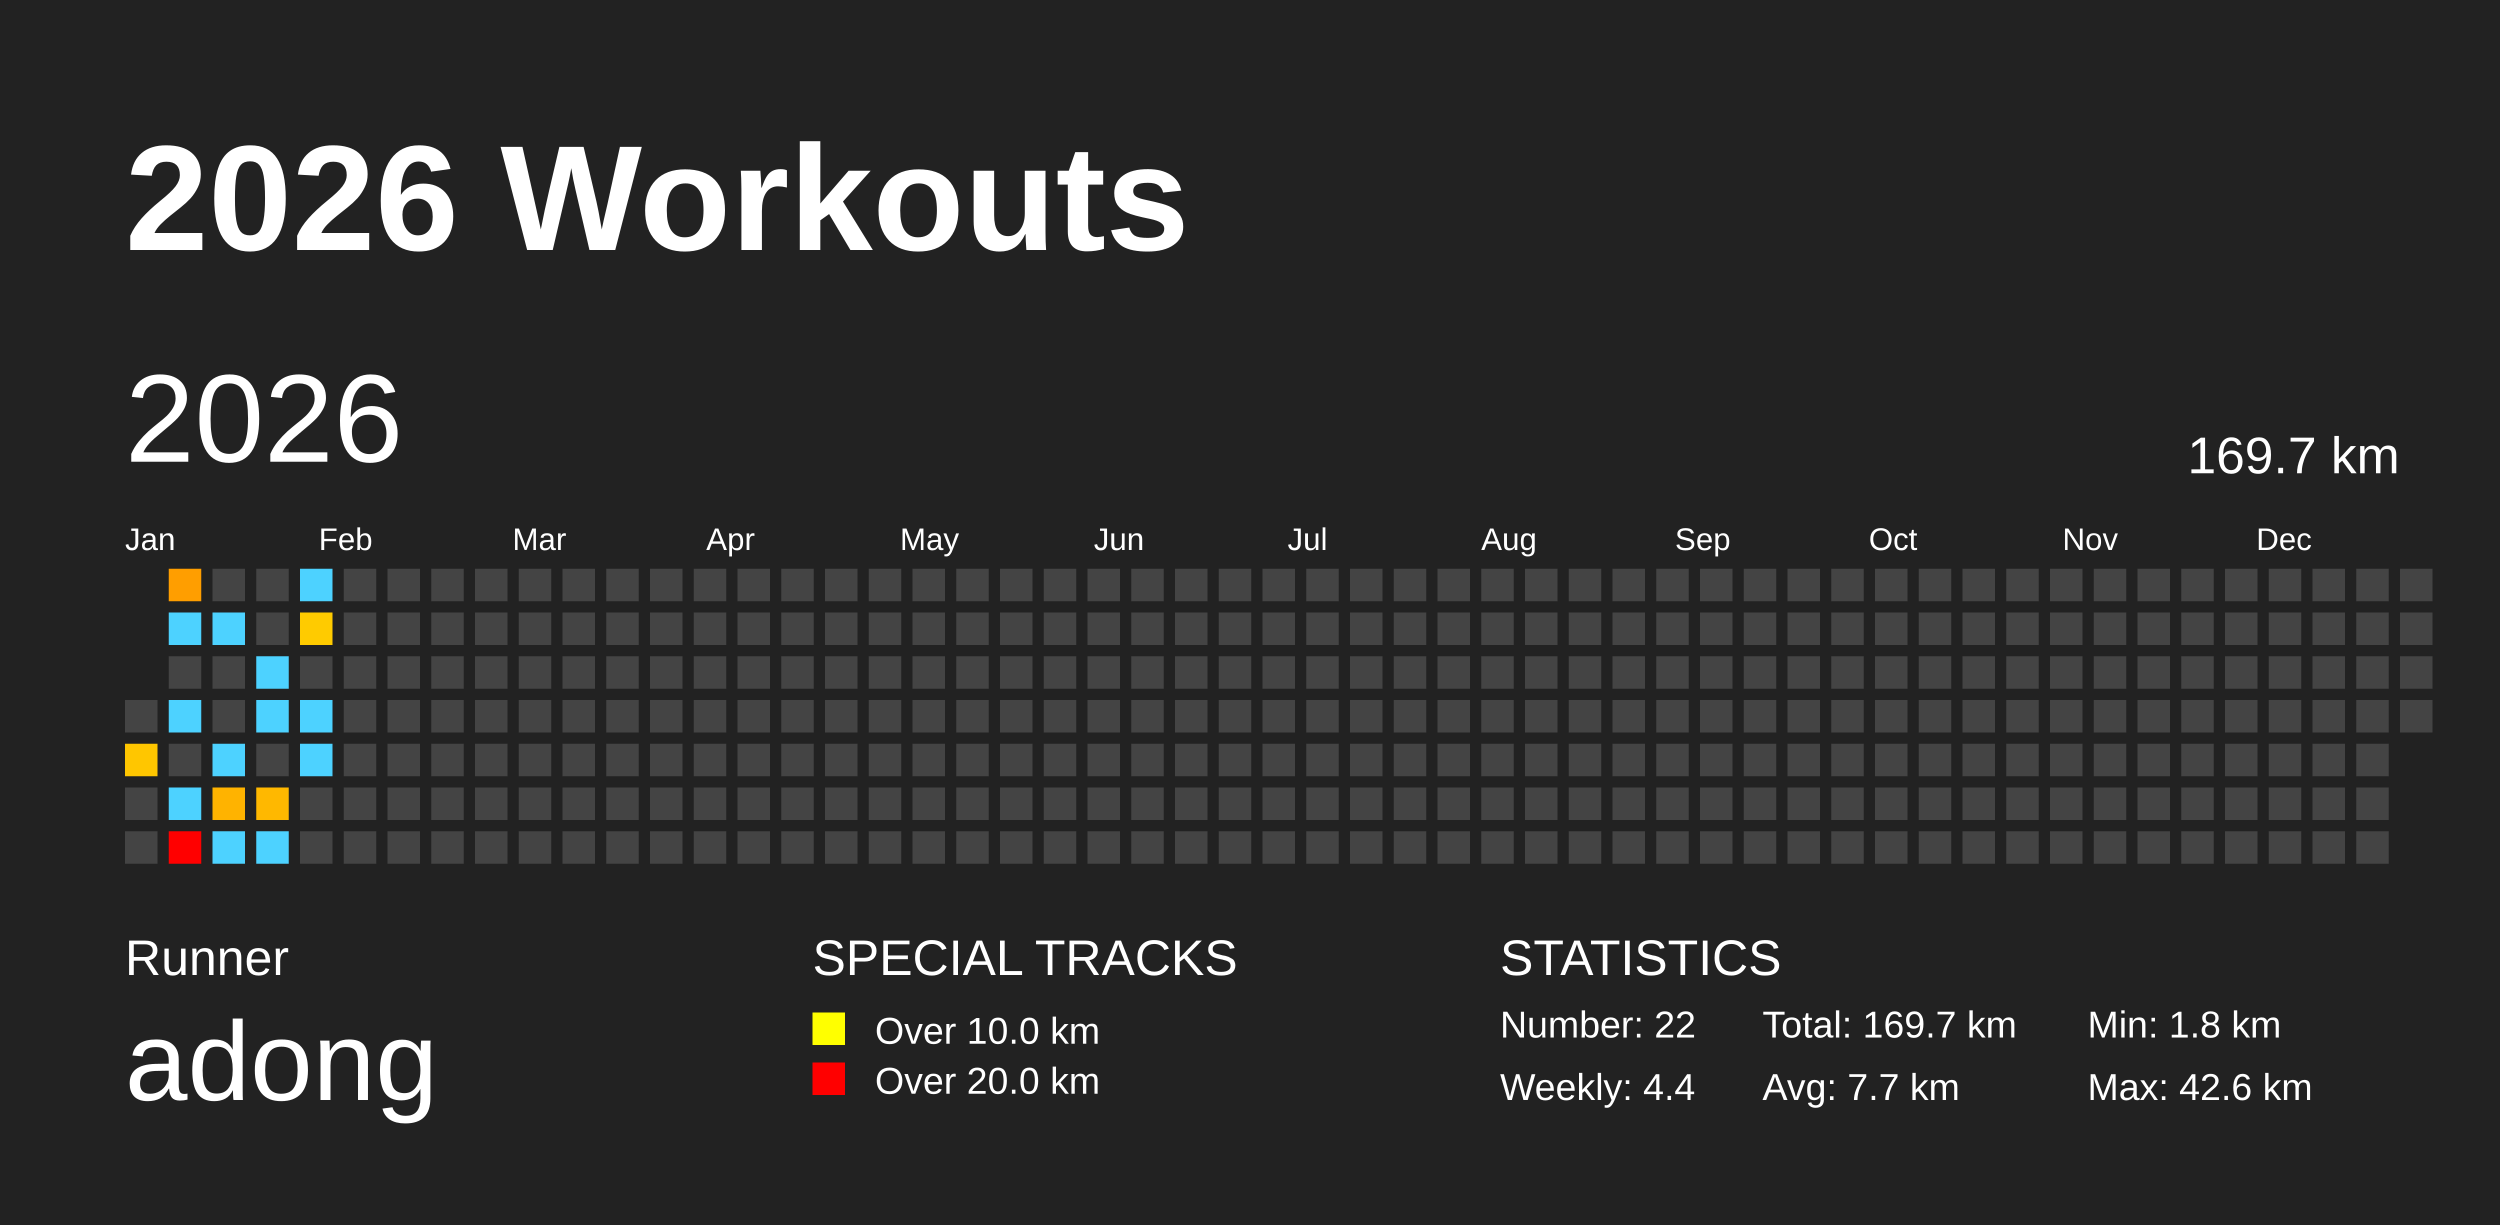
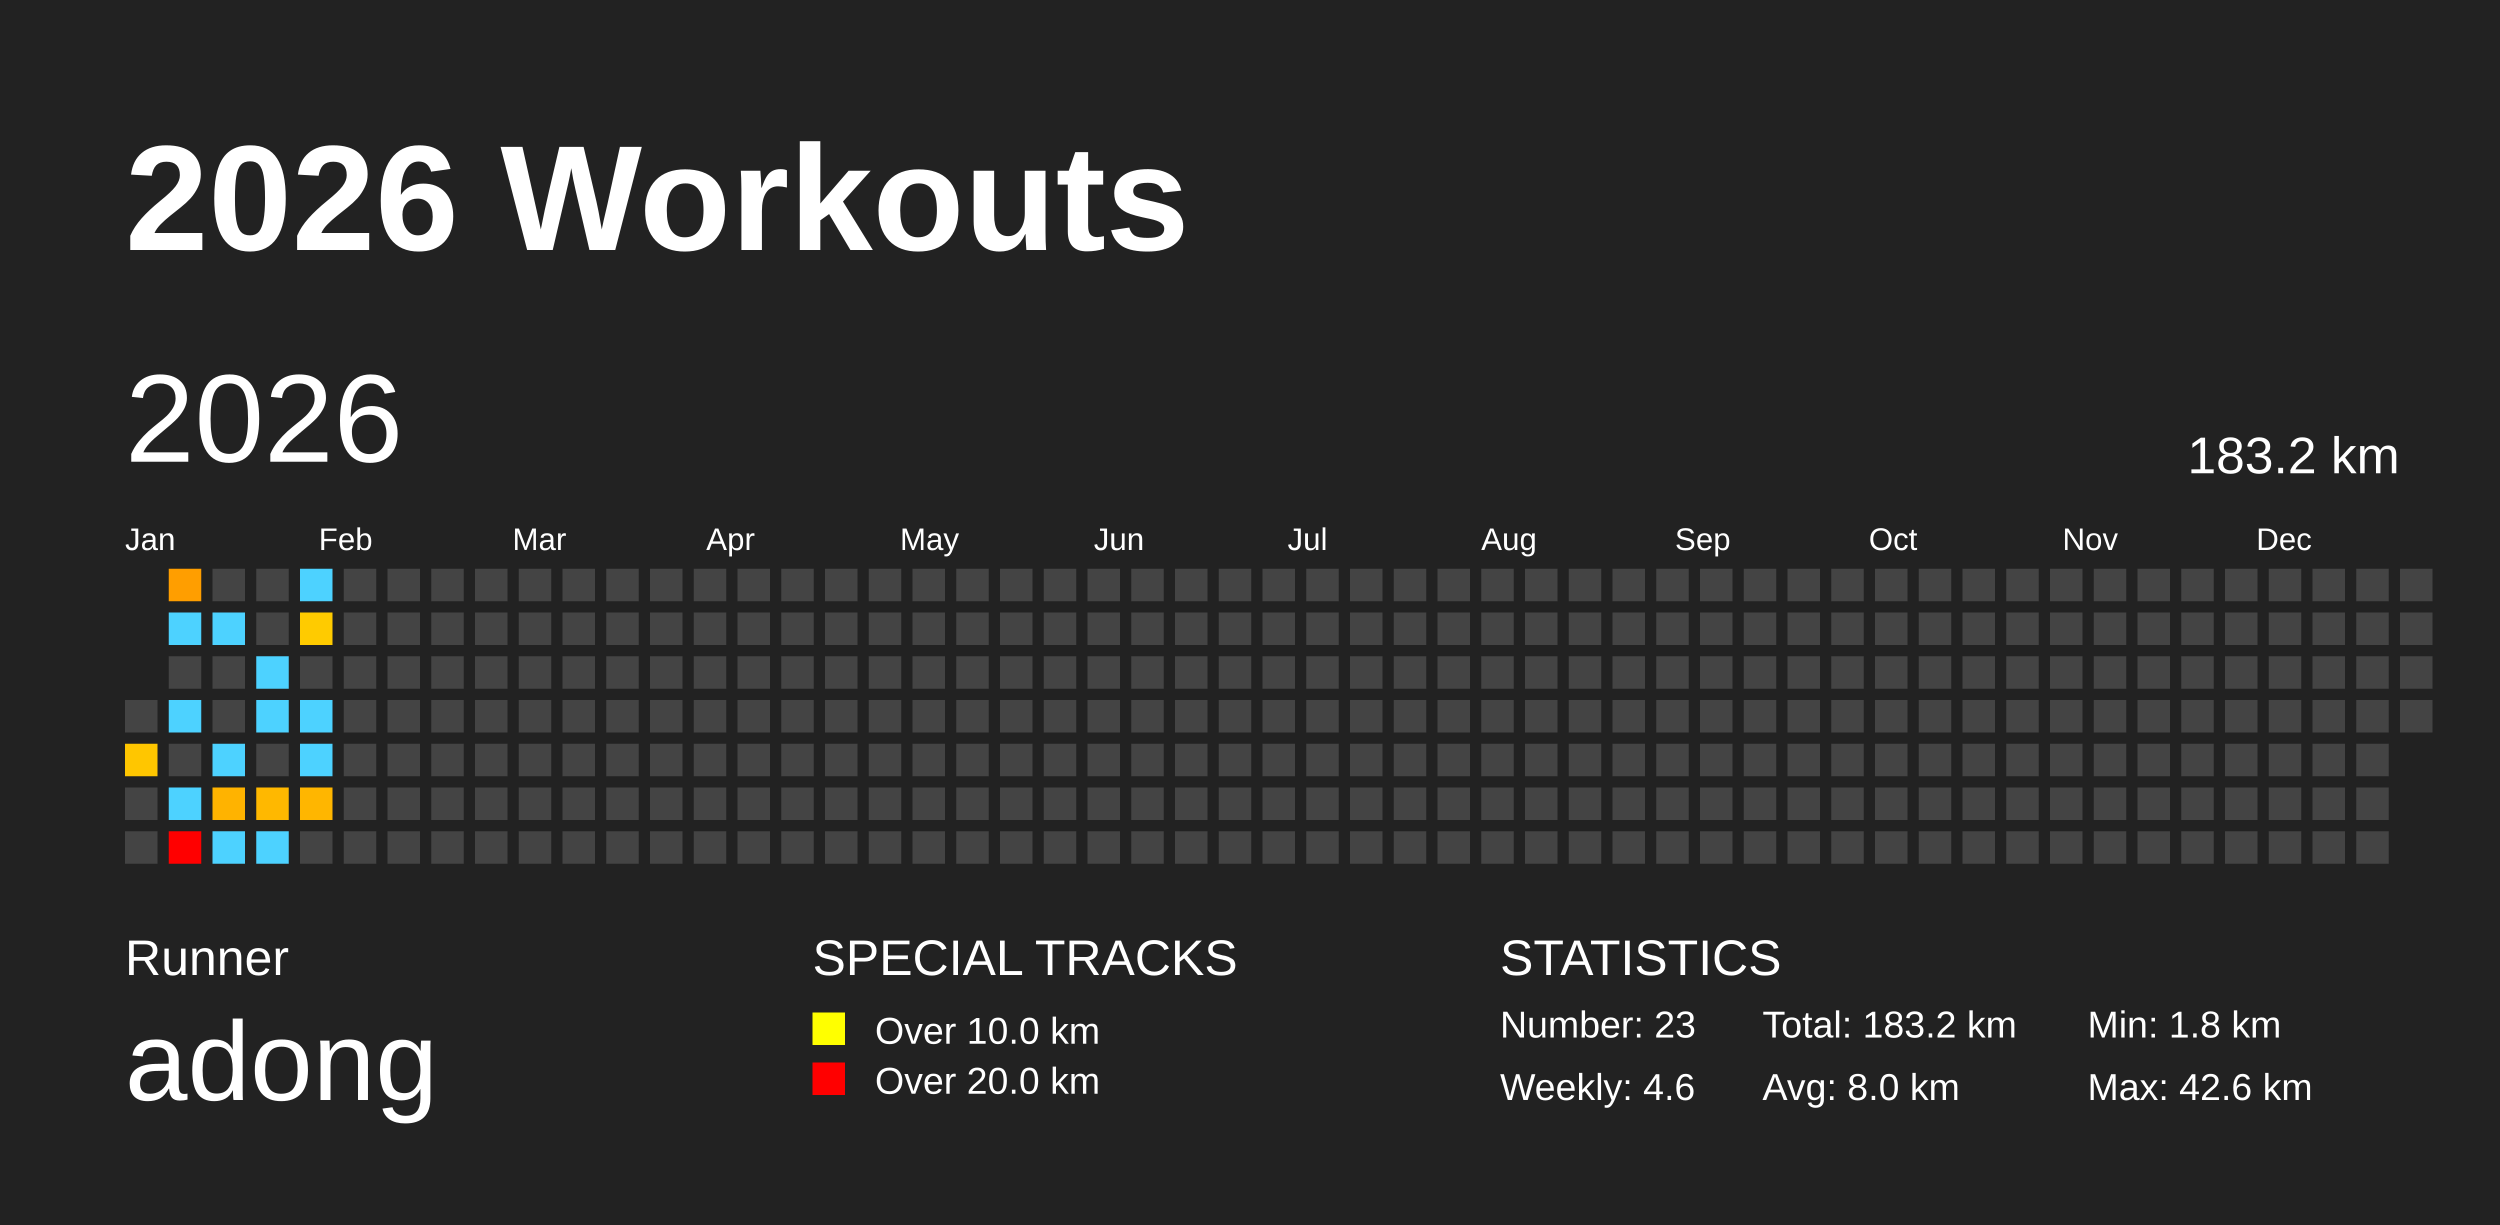
<svg xmlns="http://www.w3.org/2000/svg" baseProfile="full" height="98mm" version="1.1" viewBox="0,0,200,98" width="200mm">
  <defs />
  <rect fill="#222222" height="98" width="200" x="0" y="0" />
  <text fill="#FFFFFF" style="font-size:12px; font-family:Arial; font-weight:bold;" x="10" y="20">2026 Workouts</text>
  <text fill="#FFFFFF" style="font-size:4px; font-family:Arial" x="10" y="78">Runner</text>
  <text fill="#FFFFFF" style="font-size:9px; font-family:Arial" x="10" y="88">adong</text>
  <text fill="#FFFFFF" style="font-size:4px; font-family:Arial" x="65" y="78">SPECIAL TRACKS</text>
  <rect fill="yellow" height="2.6" width="2.6" x="65" y="81" />
  <text fill="#FFFFFF" style="font-size:3px; font-family:Arial" x="70" y="83.5">Over 10.0 km</text>
  <rect fill="red" height="2.6" width="2.6" x="65" y="85" />
  <text fill="#FFFFFF" style="font-size:3px; font-family:Arial" x="70" y="87.5">Over 20.0 km</text>
  <text fill="#FFFFFF" style="font-size:4px; font-family:Arial" x="120" y="78">STATISTICS</text>
-   <text fill="#FFFFFF" style="font-size:3px; font-family:Arial" x="120" y="83">Number: 22</text>
-   <text fill="#FFFFFF" style="font-size:3px; font-family:Arial" x="120" y="88">Weekly: 4.4</text>
-   <text fill="#FFFFFF" style="font-size:3px; font-family:Arial" x="141" y="83">Total: 169.7 km</text>
-   <text fill="#FFFFFF" style="font-size:3px; font-family:Arial" x="141" y="88">Avg: 7.7 km</text>
+   <text fill="#FFFFFF" style="font-size:3px; font-family:Arial" x="120" y="83">Number: 23</text>
+   <text fill="#FFFFFF" style="font-size:3px; font-family:Arial" x="120" y="88">Weekly: 4.6</text>
+   <text fill="#FFFFFF" style="font-size:3px; font-family:Arial" x="141" y="83">Total: 183.2 km</text>
+   <text fill="#FFFFFF" style="font-size:3px; font-family:Arial" x="141" y="88">Avg: 8.0 km</text>
  <text fill="#FFFFFF" style="font-size:3px; font-family:Arial" x="167" y="83">Min: 1.8 km</text>
  <text fill="#FFFFFF" style="font-size:3px; font-family:Arial" x="167" y="88">Max: 42.6 km</text>
  <text dominant-baseline="hanging" fill="#FFFFFF" style="font-size:10.0px; font-family:Arial;" x="10" y="30">2026</text>
-   <text dominant-baseline="hanging" fill="#FFFFFF" style="font-size:4.125px; font-family:Arial;" x="175" y="35">169.7 km</text>
+   <text dominant-baseline="hanging" fill="#FFFFFF" style="font-size:4.125px; font-family:Arial;" x="175" y="35">183.2 km</text>
  <text fill="#FFFFFF" style="font-size:2.5px; font-family:Arial" x="10.0" y="44">Jan</text>
  <text fill="#FFFFFF" style="font-size:2.5px; font-family:Arial" x="25.5" y="44">Feb</text>
  <text fill="#FFFFFF" style="font-size:2.5px; font-family:Arial" x="41.0" y="44">Mar</text>
  <text fill="#FFFFFF" style="font-size:2.5px; font-family:Arial" x="56.5" y="44">Apr</text>
  <text fill="#FFFFFF" style="font-size:2.5px; font-family:Arial" x="72.0" y="44">May</text>
  <text fill="#FFFFFF" style="font-size:2.5px; font-family:Arial" x="87.5" y="44">Jun</text>
  <text fill="#FFFFFF" style="font-size:2.5px; font-family:Arial" x="103.0" y="44">Jul</text>
  <text fill="#FFFFFF" style="font-size:2.5px; font-family:Arial" x="118.5" y="44">Aug</text>
  <text fill="#FFFFFF" style="font-size:2.5px; font-family:Arial" x="134.0" y="44">Sep</text>
  <text fill="#FFFFFF" style="font-size:2.5px; font-family:Arial" x="149.5" y="44">Oct</text>
  <text fill="#FFFFFF" style="font-size:2.5px; font-family:Arial" x="165.0" y="44">Nov</text>
  <text fill="#FFFFFF" style="font-size:2.5px; font-family:Arial" x="180.5" y="44">Dec</text>
  <rect fill="#444444" height="2.6" width="2.6" x="10.0" y="56.0" />
  <rect fill="#ffc600" height="2.6" width="2.6" x="10.0" y="59.5" />
  <rect fill="#444444" height="2.6" width="2.6" x="10.0" y="63.0" />
  <rect fill="#444444" height="2.6" width="2.6" x="10.0" y="66.5" />
  <rect fill="#ff9e00" height="2.6" width="2.6" x="13.5" y="45.5" />
  <rect fill="#4dd2ff" height="2.6" width="2.6" x="13.5" y="49.0" />
  <rect fill="#444444" height="2.6" width="2.6" x="13.5" y="52.5" />
  <rect fill="#4dd2ff" height="2.6" width="2.6" x="13.5" y="56.0" />
  <rect fill="#444444" height="2.6" width="2.6" x="13.5" y="59.5" />
  <rect fill="#4dd2ff" height="2.6" width="2.6" x="13.5" y="63.0" />
  <rect fill="red" height="2.6" width="2.6" x="13.5" y="66.5" />
  <rect fill="#444444" height="2.6" width="2.6" x="17.0" y="45.5" />
  <rect fill="#4dd2ff" height="2.6" width="2.6" x="17.0" y="49.0" />
  <rect fill="#444444" height="2.6" width="2.6" x="17.0" y="52.5" />
  <rect fill="#444444" height="2.6" width="2.6" x="17.0" y="56.0" />
  <rect fill="#4dd2ff" height="2.6" width="2.6" x="17.0" y="59.5" />
  <rect fill="#ffb300" height="2.6" width="2.6" x="17.0" y="63.0" />
  <rect fill="#4dd2ff" height="2.6" width="2.6" x="17.0" y="66.5" />
  <rect fill="#444444" height="2.6" width="2.6" x="20.5" y="45.5" />
  <rect fill="#444444" height="2.6" width="2.6" x="20.5" y="49.0" />
  <rect fill="#4dd2ff" height="2.6" width="2.6" x="20.5" y="52.5" />
  <rect fill="#4dd2ff" height="2.6" width="2.6" x="20.5" y="56.0" />
  <rect fill="#444444" height="2.6" width="2.6" x="20.5" y="59.5" />
  <rect fill="#ffb800" height="2.6" width="2.6" x="20.5" y="63.0" />
  <rect fill="#4dd2ff" height="2.6" width="2.6" x="20.5" y="66.5" />
  <rect fill="#4dd2ff" height="2.6" width="2.6" x="24.0" y="45.5" />
  <rect fill="#ffcb00" height="2.6" width="2.6" x="24.0" y="49.0" />
  <rect fill="#444444" height="2.6" width="2.6" x="24.0" y="52.5" />
  <rect fill="#4dd2ff" height="2.6" width="2.6" x="24.0" y="56.0" />
  <rect fill="#4dd2ff" height="2.6" width="2.6" x="24.0" y="59.5" />
-   <rect fill="#444444" height="2.6" width="2.6" x="24.0" y="63.0" />
+   <rect fill="#ffb600" height="2.6" width="2.6" x="24.0" y="63.0" />
  <rect fill="#444444" height="2.6" width="2.6" x="24.0" y="66.5" />
  <rect fill="#444444" height="2.6" width="2.6" x="27.5" y="45.5" />
  <rect fill="#444444" height="2.6" width="2.6" x="27.5" y="49.0" />
  <rect fill="#444444" height="2.6" width="2.6" x="27.5" y="52.5" />
  <rect fill="#444444" height="2.6" width="2.6" x="27.5" y="56.0" />
  <rect fill="#444444" height="2.6" width="2.6" x="27.5" y="59.5" />
  <rect fill="#444444" height="2.6" width="2.6" x="27.5" y="63.0" />
  <rect fill="#444444" height="2.6" width="2.6" x="27.5" y="66.5" />
  <rect fill="#444444" height="2.6" width="2.6" x="31.0" y="45.5" />
  <rect fill="#444444" height="2.6" width="2.6" x="31.0" y="49.0" />
  <rect fill="#444444" height="2.6" width="2.6" x="31.0" y="52.5" />
  <rect fill="#444444" height="2.6" width="2.6" x="31.0" y="56.0" />
  <rect fill="#444444" height="2.6" width="2.6" x="31.0" y="59.5" />
  <rect fill="#444444" height="2.6" width="2.6" x="31.0" y="63.0" />
  <rect fill="#444444" height="2.6" width="2.6" x="31.0" y="66.5" />
  <rect fill="#444444" height="2.6" width="2.6" x="34.5" y="45.5" />
  <rect fill="#444444" height="2.6" width="2.6" x="34.5" y="49.0" />
  <rect fill="#444444" height="2.6" width="2.6" x="34.5" y="52.5" />
  <rect fill="#444444" height="2.6" width="2.6" x="34.5" y="56.0" />
  <rect fill="#444444" height="2.6" width="2.6" x="34.5" y="59.5" />
  <rect fill="#444444" height="2.6" width="2.6" x="34.5" y="63.0" />
  <rect fill="#444444" height="2.6" width="2.6" x="34.5" y="66.5" />
  <rect fill="#444444" height="2.6" width="2.6" x="38.0" y="45.5" />
  <rect fill="#444444" height="2.6" width="2.6" x="38.0" y="49.0" />
  <rect fill="#444444" height="2.6" width="2.6" x="38.0" y="52.5" />
  <rect fill="#444444" height="2.6" width="2.6" x="38.0" y="56.0" />
  <rect fill="#444444" height="2.6" width="2.6" x="38.0" y="59.5" />
  <rect fill="#444444" height="2.6" width="2.6" x="38.0" y="63.0" />
  <rect fill="#444444" height="2.6" width="2.6" x="38.0" y="66.5" />
  <rect fill="#444444" height="2.6" width="2.6" x="41.5" y="45.5" />
  <rect fill="#444444" height="2.6" width="2.6" x="41.5" y="49.0" />
  <rect fill="#444444" height="2.6" width="2.6" x="41.5" y="52.5" />
  <rect fill="#444444" height="2.6" width="2.6" x="41.5" y="56.0" />
  <rect fill="#444444" height="2.6" width="2.6" x="41.5" y="59.5" />
  <rect fill="#444444" height="2.6" width="2.6" x="41.5" y="63.0" />
  <rect fill="#444444" height="2.6" width="2.6" x="41.5" y="66.5" />
  <rect fill="#444444" height="2.6" width="2.6" x="45.0" y="45.5" />
  <rect fill="#444444" height="2.6" width="2.6" x="45.0" y="49.0" />
  <rect fill="#444444" height="2.6" width="2.6" x="45.0" y="52.5" />
  <rect fill="#444444" height="2.6" width="2.6" x="45.0" y="56.0" />
  <rect fill="#444444" height="2.6" width="2.6" x="45.0" y="59.5" />
  <rect fill="#444444" height="2.6" width="2.6" x="45.0" y="63.0" />
  <rect fill="#444444" height="2.6" width="2.6" x="45.0" y="66.5" />
  <rect fill="#444444" height="2.6" width="2.6" x="48.5" y="45.5" />
  <rect fill="#444444" height="2.6" width="2.6" x="48.5" y="49.0" />
  <rect fill="#444444" height="2.6" width="2.6" x="48.5" y="52.5" />
  <rect fill="#444444" height="2.6" width="2.6" x="48.5" y="56.0" />
  <rect fill="#444444" height="2.6" width="2.6" x="48.5" y="59.5" />
  <rect fill="#444444" height="2.6" width="2.6" x="48.5" y="63.0" />
  <rect fill="#444444" height="2.6" width="2.6" x="48.5" y="66.5" />
  <rect fill="#444444" height="2.6" width="2.6" x="52.0" y="45.5" />
  <rect fill="#444444" height="2.6" width="2.6" x="52.0" y="49.0" />
  <rect fill="#444444" height="2.6" width="2.6" x="52.0" y="52.5" />
  <rect fill="#444444" height="2.6" width="2.6" x="52.0" y="56.0" />
  <rect fill="#444444" height="2.6" width="2.6" x="52.0" y="59.5" />
  <rect fill="#444444" height="2.6" width="2.6" x="52.0" y="63.0" />
  <rect fill="#444444" height="2.6" width="2.6" x="52.0" y="66.5" />
  <rect fill="#444444" height="2.6" width="2.6" x="55.5" y="45.5" />
  <rect fill="#444444" height="2.6" width="2.6" x="55.5" y="49.0" />
  <rect fill="#444444" height="2.6" width="2.6" x="55.5" y="52.5" />
  <rect fill="#444444" height="2.6" width="2.6" x="55.5" y="56.0" />
  <rect fill="#444444" height="2.6" width="2.6" x="55.5" y="59.5" />
  <rect fill="#444444" height="2.6" width="2.6" x="55.5" y="63.0" />
  <rect fill="#444444" height="2.6" width="2.6" x="55.5" y="66.5" />
  <rect fill="#444444" height="2.6" width="2.6" x="59.0" y="45.5" />
  <rect fill="#444444" height="2.6" width="2.6" x="59.0" y="49.0" />
  <rect fill="#444444" height="2.6" width="2.6" x="59.0" y="52.5" />
  <rect fill="#444444" height="2.6" width="2.6" x="59.0" y="56.0" />
  <rect fill="#444444" height="2.6" width="2.6" x="59.0" y="59.5" />
  <rect fill="#444444" height="2.6" width="2.6" x="59.0" y="63.0" />
  <rect fill="#444444" height="2.6" width="2.6" x="59.0" y="66.5" />
  <rect fill="#444444" height="2.6" width="2.6" x="62.5" y="45.5" />
  <rect fill="#444444" height="2.6" width="2.6" x="62.5" y="49.0" />
  <rect fill="#444444" height="2.6" width="2.6" x="62.5" y="52.5" />
  <rect fill="#444444" height="2.6" width="2.6" x="62.5" y="56.0" />
  <rect fill="#444444" height="2.6" width="2.6" x="62.5" y="59.5" />
  <rect fill="#444444" height="2.6" width="2.6" x="62.5" y="63.0" />
  <rect fill="#444444" height="2.6" width="2.6" x="62.5" y="66.5" />
  <rect fill="#444444" height="2.6" width="2.6" x="66.0" y="45.5" />
  <rect fill="#444444" height="2.6" width="2.6" x="66.0" y="49.0" />
  <rect fill="#444444" height="2.6" width="2.6" x="66.0" y="52.5" />
  <rect fill="#444444" height="2.6" width="2.6" x="66.0" y="56.0" />
  <rect fill="#444444" height="2.6" width="2.6" x="66.0" y="59.5" />
  <rect fill="#444444" height="2.6" width="2.6" x="66.0" y="63.0" />
  <rect fill="#444444" height="2.6" width="2.6" x="66.0" y="66.5" />
  <rect fill="#444444" height="2.6" width="2.6" x="69.5" y="45.5" />
  <rect fill="#444444" height="2.6" width="2.6" x="69.5" y="49.0" />
  <rect fill="#444444" height="2.6" width="2.6" x="69.5" y="52.5" />
  <rect fill="#444444" height="2.6" width="2.6" x="69.5" y="56.0" />
  <rect fill="#444444" height="2.6" width="2.6" x="69.5" y="59.5" />
  <rect fill="#444444" height="2.6" width="2.6" x="69.5" y="63.0" />
  <rect fill="#444444" height="2.6" width="2.6" x="69.5" y="66.5" />
  <rect fill="#444444" height="2.6" width="2.6" x="73.0" y="45.5" />
  <rect fill="#444444" height="2.6" width="2.6" x="73.0" y="49.0" />
  <rect fill="#444444" height="2.6" width="2.6" x="73.0" y="52.5" />
  <rect fill="#444444" height="2.6" width="2.6" x="73.0" y="56.0" />
  <rect fill="#444444" height="2.6" width="2.6" x="73.0" y="59.5" />
  <rect fill="#444444" height="2.6" width="2.6" x="73.0" y="63.0" />
  <rect fill="#444444" height="2.6" width="2.6" x="73.0" y="66.5" />
  <rect fill="#444444" height="2.6" width="2.6" x="76.5" y="45.5" />
  <rect fill="#444444" height="2.6" width="2.6" x="76.5" y="49.0" />
  <rect fill="#444444" height="2.6" width="2.6" x="76.5" y="52.5" />
  <rect fill="#444444" height="2.6" width="2.6" x="76.5" y="56.0" />
  <rect fill="#444444" height="2.6" width="2.6" x="76.5" y="59.5" />
  <rect fill="#444444" height="2.6" width="2.6" x="76.5" y="63.0" />
  <rect fill="#444444" height="2.6" width="2.6" x="76.5" y="66.5" />
  <rect fill="#444444" height="2.6" width="2.6" x="80.0" y="45.5" />
  <rect fill="#444444" height="2.6" width="2.6" x="80.0" y="49.0" />
  <rect fill="#444444" height="2.6" width="2.6" x="80.0" y="52.5" />
  <rect fill="#444444" height="2.6" width="2.6" x="80.0" y="56.0" />
  <rect fill="#444444" height="2.6" width="2.6" x="80.0" y="59.5" />
  <rect fill="#444444" height="2.6" width="2.6" x="80.0" y="63.0" />
  <rect fill="#444444" height="2.6" width="2.6" x="80.0" y="66.5" />
  <rect fill="#444444" height="2.6" width="2.6" x="83.5" y="45.5" />
  <rect fill="#444444" height="2.6" width="2.6" x="83.5" y="49.0" />
  <rect fill="#444444" height="2.6" width="2.6" x="83.5" y="52.5" />
  <rect fill="#444444" height="2.6" width="2.6" x="83.5" y="56.0" />
  <rect fill="#444444" height="2.6" width="2.6" x="83.5" y="59.5" />
  <rect fill="#444444" height="2.6" width="2.6" x="83.5" y="63.0" />
  <rect fill="#444444" height="2.6" width="2.6" x="83.5" y="66.5" />
  <rect fill="#444444" height="2.6" width="2.6" x="87.0" y="45.5" />
  <rect fill="#444444" height="2.6" width="2.6" x="87.0" y="49.0" />
  <rect fill="#444444" height="2.6" width="2.6" x="87.0" y="52.5" />
  <rect fill="#444444" height="2.6" width="2.6" x="87.0" y="56.0" />
  <rect fill="#444444" height="2.6" width="2.6" x="87.0" y="59.5" />
  <rect fill="#444444" height="2.6" width="2.6" x="87.0" y="63.0" />
  <rect fill="#444444" height="2.6" width="2.6" x="87.0" y="66.5" />
  <rect fill="#444444" height="2.6" width="2.6" x="90.5" y="45.5" />
  <rect fill="#444444" height="2.6" width="2.6" x="90.5" y="49.0" />
  <rect fill="#444444" height="2.6" width="2.6" x="90.5" y="52.5" />
  <rect fill="#444444" height="2.6" width="2.6" x="90.5" y="56.0" />
  <rect fill="#444444" height="2.6" width="2.6" x="90.5" y="59.5" />
  <rect fill="#444444" height="2.6" width="2.6" x="90.5" y="63.0" />
  <rect fill="#444444" height="2.6" width="2.6" x="90.5" y="66.5" />
  <rect fill="#444444" height="2.6" width="2.6" x="94.0" y="45.5" />
  <rect fill="#444444" height="2.6" width="2.6" x="94.0" y="49.0" />
  <rect fill="#444444" height="2.6" width="2.6" x="94.0" y="52.5" />
  <rect fill="#444444" height="2.6" width="2.6" x="94.0" y="56.0" />
  <rect fill="#444444" height="2.6" width="2.6" x="94.0" y="59.5" />
  <rect fill="#444444" height="2.6" width="2.6" x="94.0" y="63.0" />
  <rect fill="#444444" height="2.6" width="2.6" x="94.0" y="66.5" />
  <rect fill="#444444" height="2.6" width="2.6" x="97.5" y="45.5" />
  <rect fill="#444444" height="2.6" width="2.6" x="97.5" y="49.0" />
  <rect fill="#444444" height="2.6" width="2.6" x="97.5" y="52.5" />
  <rect fill="#444444" height="2.6" width="2.6" x="97.5" y="56.0" />
  <rect fill="#444444" height="2.6" width="2.6" x="97.5" y="59.5" />
  <rect fill="#444444" height="2.6" width="2.6" x="97.5" y="63.0" />
  <rect fill="#444444" height="2.6" width="2.6" x="97.5" y="66.5" />
  <rect fill="#444444" height="2.6" width="2.6" x="101.0" y="45.5" />
  <rect fill="#444444" height="2.6" width="2.6" x="101.0" y="49.0" />
  <rect fill="#444444" height="2.6" width="2.6" x="101.0" y="52.5" />
  <rect fill="#444444" height="2.6" width="2.6" x="101.0" y="56.0" />
  <rect fill="#444444" height="2.6" width="2.6" x="101.0" y="59.5" />
  <rect fill="#444444" height="2.6" width="2.6" x="101.0" y="63.0" />
  <rect fill="#444444" height="2.6" width="2.6" x="101.0" y="66.5" />
  <rect fill="#444444" height="2.6" width="2.6" x="104.5" y="45.5" />
  <rect fill="#444444" height="2.6" width="2.6" x="104.5" y="49.0" />
  <rect fill="#444444" height="2.6" width="2.6" x="104.5" y="52.5" />
  <rect fill="#444444" height="2.6" width="2.6" x="104.5" y="56.0" />
  <rect fill="#444444" height="2.6" width="2.6" x="104.5" y="59.5" />
  <rect fill="#444444" height="2.6" width="2.6" x="104.5" y="63.0" />
  <rect fill="#444444" height="2.6" width="2.6" x="104.5" y="66.5" />
  <rect fill="#444444" height="2.6" width="2.6" x="108.0" y="45.5" />
  <rect fill="#444444" height="2.6" width="2.6" x="108.0" y="49.0" />
  <rect fill="#444444" height="2.6" width="2.6" x="108.0" y="52.5" />
  <rect fill="#444444" height="2.6" width="2.6" x="108.0" y="56.0" />
  <rect fill="#444444" height="2.6" width="2.6" x="108.0" y="59.5" />
  <rect fill="#444444" height="2.6" width="2.6" x="108.0" y="63.0" />
  <rect fill="#444444" height="2.6" width="2.6" x="108.0" y="66.5" />
  <rect fill="#444444" height="2.6" width="2.6" x="111.5" y="45.5" />
  <rect fill="#444444" height="2.6" width="2.6" x="111.5" y="49.0" />
  <rect fill="#444444" height="2.6" width="2.6" x="111.5" y="52.5" />
  <rect fill="#444444" height="2.6" width="2.6" x="111.5" y="56.0" />
  <rect fill="#444444" height="2.6" width="2.6" x="111.5" y="59.5" />
  <rect fill="#444444" height="2.6" width="2.6" x="111.5" y="63.0" />
  <rect fill="#444444" height="2.6" width="2.6" x="111.5" y="66.5" />
  <rect fill="#444444" height="2.6" width="2.6" x="115.0" y="45.5" />
  <rect fill="#444444" height="2.6" width="2.6" x="115.0" y="49.0" />
  <rect fill="#444444" height="2.6" width="2.6" x="115.0" y="52.5" />
  <rect fill="#444444" height="2.6" width="2.6" x="115.0" y="56.0" />
  <rect fill="#444444" height="2.6" width="2.6" x="115.0" y="59.5" />
  <rect fill="#444444" height="2.6" width="2.6" x="115.0" y="63.0" />
  <rect fill="#444444" height="2.6" width="2.6" x="115.0" y="66.5" />
  <rect fill="#444444" height="2.6" width="2.6" x="118.5" y="45.5" />
  <rect fill="#444444" height="2.6" width="2.6" x="118.5" y="49.0" />
  <rect fill="#444444" height="2.6" width="2.6" x="118.5" y="52.5" />
  <rect fill="#444444" height="2.6" width="2.6" x="118.5" y="56.0" />
  <rect fill="#444444" height="2.6" width="2.6" x="118.5" y="59.5" />
  <rect fill="#444444" height="2.6" width="2.6" x="118.5" y="63.0" />
  <rect fill="#444444" height="2.6" width="2.6" x="118.5" y="66.5" />
  <rect fill="#444444" height="2.6" width="2.6" x="122.0" y="45.5" />
  <rect fill="#444444" height="2.6" width="2.6" x="122.0" y="49.0" />
  <rect fill="#444444" height="2.6" width="2.6" x="122.0" y="52.5" />
  <rect fill="#444444" height="2.6" width="2.6" x="122.0" y="56.0" />
  <rect fill="#444444" height="2.6" width="2.6" x="122.0" y="59.5" />
  <rect fill="#444444" height="2.6" width="2.6" x="122.0" y="63.0" />
  <rect fill="#444444" height="2.6" width="2.6" x="122.0" y="66.5" />
  <rect fill="#444444" height="2.6" width="2.6" x="125.5" y="45.5" />
  <rect fill="#444444" height="2.6" width="2.6" x="125.5" y="49.0" />
  <rect fill="#444444" height="2.6" width="2.6" x="125.5" y="52.5" />
  <rect fill="#444444" height="2.6" width="2.6" x="125.5" y="56.0" />
  <rect fill="#444444" height="2.6" width="2.6" x="125.5" y="59.5" />
  <rect fill="#444444" height="2.6" width="2.6" x="125.5" y="63.0" />
  <rect fill="#444444" height="2.6" width="2.6" x="125.5" y="66.5" />
  <rect fill="#444444" height="2.6" width="2.6" x="129.0" y="45.5" />
  <rect fill="#444444" height="2.6" width="2.6" x="129.0" y="49.0" />
  <rect fill="#444444" height="2.6" width="2.6" x="129.0" y="52.5" />
  <rect fill="#444444" height="2.6" width="2.6" x="129.0" y="56.0" />
  <rect fill="#444444" height="2.6" width="2.6" x="129.0" y="59.5" />
  <rect fill="#444444" height="2.6" width="2.6" x="129.0" y="63.0" />
  <rect fill="#444444" height="2.6" width="2.6" x="129.0" y="66.5" />
  <rect fill="#444444" height="2.6" width="2.6" x="132.5" y="45.5" />
  <rect fill="#444444" height="2.6" width="2.6" x="132.5" y="49.0" />
  <rect fill="#444444" height="2.6" width="2.6" x="132.5" y="52.5" />
  <rect fill="#444444" height="2.6" width="2.6" x="132.5" y="56.0" />
  <rect fill="#444444" height="2.6" width="2.6" x="132.5" y="59.5" />
  <rect fill="#444444" height="2.6" width="2.6" x="132.5" y="63.0" />
  <rect fill="#444444" height="2.6" width="2.6" x="132.5" y="66.5" />
  <rect fill="#444444" height="2.6" width="2.6" x="136.0" y="45.5" />
  <rect fill="#444444" height="2.6" width="2.6" x="136.0" y="49.0" />
  <rect fill="#444444" height="2.6" width="2.6" x="136.0" y="52.5" />
  <rect fill="#444444" height="2.6" width="2.6" x="136.0" y="56.0" />
  <rect fill="#444444" height="2.6" width="2.6" x="136.0" y="59.5" />
  <rect fill="#444444" height="2.6" width="2.6" x="136.0" y="63.0" />
  <rect fill="#444444" height="2.6" width="2.6" x="136.0" y="66.5" />
  <rect fill="#444444" height="2.6" width="2.6" x="139.5" y="45.5" />
  <rect fill="#444444" height="2.6" width="2.6" x="139.5" y="49.0" />
  <rect fill="#444444" height="2.6" width="2.6" x="139.5" y="52.5" />
  <rect fill="#444444" height="2.6" width="2.6" x="139.5" y="56.0" />
  <rect fill="#444444" height="2.6" width="2.6" x="139.5" y="59.5" />
  <rect fill="#444444" height="2.6" width="2.6" x="139.5" y="63.0" />
  <rect fill="#444444" height="2.6" width="2.6" x="139.5" y="66.5" />
  <rect fill="#444444" height="2.6" width="2.6" x="143.0" y="45.5" />
  <rect fill="#444444" height="2.6" width="2.6" x="143.0" y="49.0" />
  <rect fill="#444444" height="2.6" width="2.6" x="143.0" y="52.5" />
  <rect fill="#444444" height="2.6" width="2.6" x="143.0" y="56.0" />
  <rect fill="#444444" height="2.6" width="2.6" x="143.0" y="59.5" />
  <rect fill="#444444" height="2.6" width="2.6" x="143.0" y="63.0" />
  <rect fill="#444444" height="2.6" width="2.6" x="143.0" y="66.5" />
  <rect fill="#444444" height="2.6" width="2.6" x="146.5" y="45.5" />
  <rect fill="#444444" height="2.6" width="2.6" x="146.5" y="49.0" />
  <rect fill="#444444" height="2.6" width="2.6" x="146.5" y="52.5" />
  <rect fill="#444444" height="2.6" width="2.6" x="146.5" y="56.0" />
  <rect fill="#444444" height="2.6" width="2.6" x="146.5" y="59.5" />
  <rect fill="#444444" height="2.6" width="2.6" x="146.5" y="63.0" />
  <rect fill="#444444" height="2.6" width="2.6" x="146.5" y="66.5" />
  <rect fill="#444444" height="2.6" width="2.6" x="150.0" y="45.5" />
  <rect fill="#444444" height="2.6" width="2.6" x="150.0" y="49.0" />
  <rect fill="#444444" height="2.6" width="2.6" x="150.0" y="52.5" />
  <rect fill="#444444" height="2.6" width="2.6" x="150.0" y="56.0" />
  <rect fill="#444444" height="2.6" width="2.6" x="150.0" y="59.5" />
  <rect fill="#444444" height="2.6" width="2.6" x="150.0" y="63.0" />
  <rect fill="#444444" height="2.6" width="2.6" x="150.0" y="66.5" />
  <rect fill="#444444" height="2.6" width="2.6" x="153.5" y="45.5" />
  <rect fill="#444444" height="2.6" width="2.6" x="153.5" y="49.0" />
  <rect fill="#444444" height="2.6" width="2.6" x="153.5" y="52.5" />
  <rect fill="#444444" height="2.6" width="2.6" x="153.5" y="56.0" />
  <rect fill="#444444" height="2.6" width="2.6" x="153.5" y="59.5" />
  <rect fill="#444444" height="2.6" width="2.6" x="153.5" y="63.0" />
  <rect fill="#444444" height="2.6" width="2.6" x="153.5" y="66.5" />
  <rect fill="#444444" height="2.6" width="2.6" x="157.0" y="45.5" />
  <rect fill="#444444" height="2.6" width="2.6" x="157.0" y="49.0" />
  <rect fill="#444444" height="2.6" width="2.6" x="157.0" y="52.5" />
  <rect fill="#444444" height="2.6" width="2.6" x="157.0" y="56.0" />
  <rect fill="#444444" height="2.6" width="2.6" x="157.0" y="59.5" />
  <rect fill="#444444" height="2.6" width="2.6" x="157.0" y="63.0" />
  <rect fill="#444444" height="2.6" width="2.6" x="157.0" y="66.5" />
  <rect fill="#444444" height="2.6" width="2.6" x="160.5" y="45.5" />
  <rect fill="#444444" height="2.6" width="2.6" x="160.5" y="49.0" />
  <rect fill="#444444" height="2.6" width="2.6" x="160.5" y="52.5" />
  <rect fill="#444444" height="2.6" width="2.6" x="160.5" y="56.0" />
  <rect fill="#444444" height="2.6" width="2.6" x="160.5" y="59.5" />
  <rect fill="#444444" height="2.6" width="2.6" x="160.5" y="63.0" />
  <rect fill="#444444" height="2.6" width="2.6" x="160.5" y="66.5" />
  <rect fill="#444444" height="2.6" width="2.6" x="164.0" y="45.5" />
  <rect fill="#444444" height="2.6" width="2.6" x="164.0" y="49.0" />
  <rect fill="#444444" height="2.6" width="2.6" x="164.0" y="52.5" />
  <rect fill="#444444" height="2.6" width="2.6" x="164.0" y="56.0" />
  <rect fill="#444444" height="2.6" width="2.6" x="164.0" y="59.5" />
  <rect fill="#444444" height="2.6" width="2.6" x="164.0" y="63.0" />
  <rect fill="#444444" height="2.6" width="2.6" x="164.0" y="66.5" />
  <rect fill="#444444" height="2.6" width="2.6" x="167.5" y="45.5" />
  <rect fill="#444444" height="2.6" width="2.6" x="167.5" y="49.0" />
  <rect fill="#444444" height="2.6" width="2.6" x="167.5" y="52.5" />
  <rect fill="#444444" height="2.6" width="2.6" x="167.5" y="56.0" />
  <rect fill="#444444" height="2.6" width="2.6" x="167.5" y="59.5" />
  <rect fill="#444444" height="2.6" width="2.6" x="167.5" y="63.0" />
  <rect fill="#444444" height="2.6" width="2.6" x="167.5" y="66.5" />
  <rect fill="#444444" height="2.6" width="2.6" x="171.0" y="45.5" />
  <rect fill="#444444" height="2.6" width="2.6" x="171.0" y="49.0" />
  <rect fill="#444444" height="2.6" width="2.6" x="171.0" y="52.5" />
  <rect fill="#444444" height="2.6" width="2.6" x="171.0" y="56.0" />
  <rect fill="#444444" height="2.6" width="2.6" x="171.0" y="59.5" />
  <rect fill="#444444" height="2.6" width="2.6" x="171.0" y="63.0" />
  <rect fill="#444444" height="2.6" width="2.6" x="171.0" y="66.5" />
  <rect fill="#444444" height="2.6" width="2.6" x="174.5" y="45.5" />
  <rect fill="#444444" height="2.6" width="2.6" x="174.5" y="49.0" />
  <rect fill="#444444" height="2.6" width="2.6" x="174.5" y="52.5" />
  <rect fill="#444444" height="2.6" width="2.6" x="174.5" y="56.0" />
  <rect fill="#444444" height="2.6" width="2.6" x="174.5" y="59.5" />
  <rect fill="#444444" height="2.6" width="2.6" x="174.5" y="63.0" />
  <rect fill="#444444" height="2.6" width="2.6" x="174.5" y="66.5" />
  <rect fill="#444444" height="2.6" width="2.6" x="178.0" y="45.5" />
  <rect fill="#444444" height="2.6" width="2.6" x="178.0" y="49.0" />
  <rect fill="#444444" height="2.6" width="2.6" x="178.0" y="52.5" />
  <rect fill="#444444" height="2.6" width="2.6" x="178.0" y="56.0" />
  <rect fill="#444444" height="2.6" width="2.6" x="178.0" y="59.5" />
  <rect fill="#444444" height="2.6" width="2.6" x="178.0" y="63.0" />
  <rect fill="#444444" height="2.6" width="2.6" x="178.0" y="66.5" />
  <rect fill="#444444" height="2.6" width="2.6" x="181.5" y="45.5" />
  <rect fill="#444444" height="2.6" width="2.6" x="181.5" y="49.0" />
  <rect fill="#444444" height="2.6" width="2.6" x="181.5" y="52.5" />
  <rect fill="#444444" height="2.6" width="2.6" x="181.5" y="56.0" />
  <rect fill="#444444" height="2.6" width="2.6" x="181.5" y="59.5" />
  <rect fill="#444444" height="2.6" width="2.6" x="181.5" y="63.0" />
  <rect fill="#444444" height="2.6" width="2.6" x="181.5" y="66.5" />
  <rect fill="#444444" height="2.6" width="2.6" x="185.0" y="45.5" />
  <rect fill="#444444" height="2.6" width="2.6" x="185.0" y="49.0" />
  <rect fill="#444444" height="2.6" width="2.6" x="185.0" y="52.5" />
  <rect fill="#444444" height="2.6" width="2.6" x="185.0" y="56.0" />
  <rect fill="#444444" height="2.6" width="2.6" x="185.0" y="59.5" />
  <rect fill="#444444" height="2.6" width="2.6" x="185.0" y="63.0" />
  <rect fill="#444444" height="2.6" width="2.6" x="185.0" y="66.5" />
  <rect fill="#444444" height="2.6" width="2.6" x="188.5" y="45.5" />
  <rect fill="#444444" height="2.6" width="2.6" x="188.5" y="49.0" />
  <rect fill="#444444" height="2.6" width="2.6" x="188.5" y="52.5" />
  <rect fill="#444444" height="2.6" width="2.6" x="188.5" y="56.0" />
  <rect fill="#444444" height="2.6" width="2.6" x="188.5" y="59.5" />
  <rect fill="#444444" height="2.6" width="2.6" x="188.5" y="63.0" />
  <rect fill="#444444" height="2.6" width="2.6" x="188.5" y="66.5" />
  <rect fill="#444444" height="2.6" width="2.6" x="192.0" y="45.5" />
  <rect fill="#444444" height="2.6" width="2.6" x="192.0" y="49.0" />
  <rect fill="#444444" height="2.6" width="2.6" x="192.0" y="52.5" />
  <rect fill="#444444" height="2.6" width="2.6" x="192.0" y="56.0" />
</svg>
